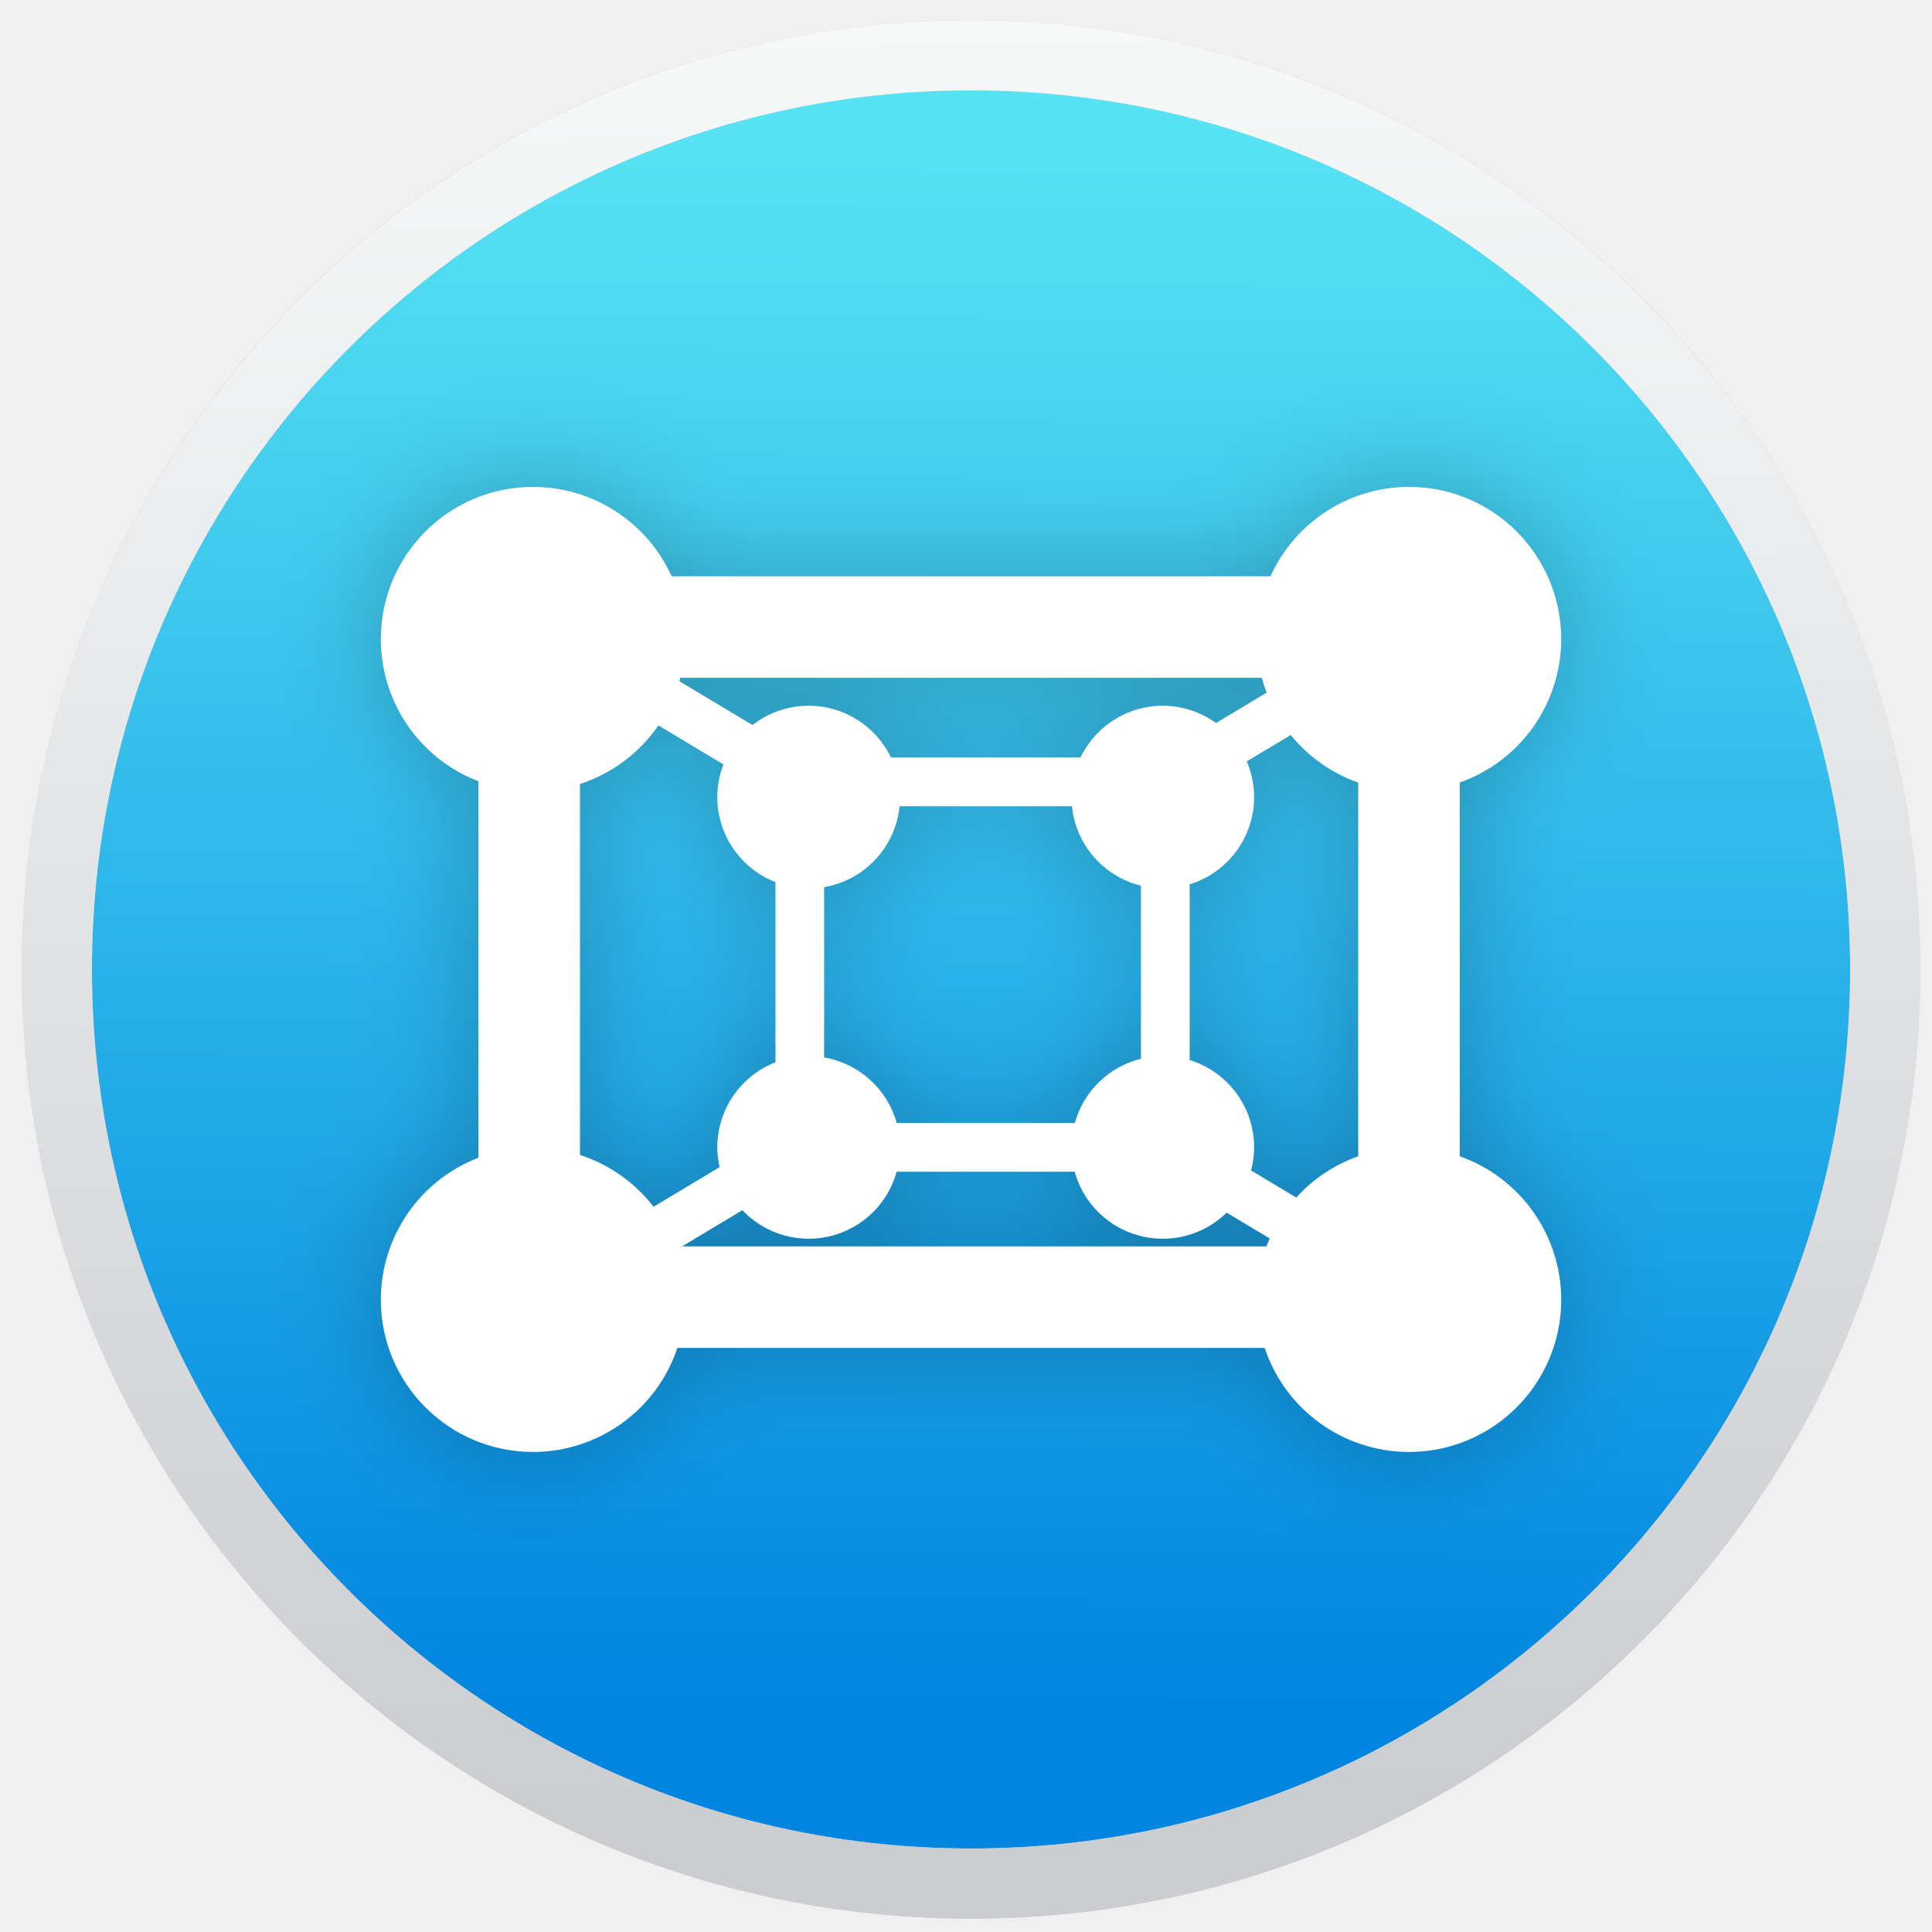
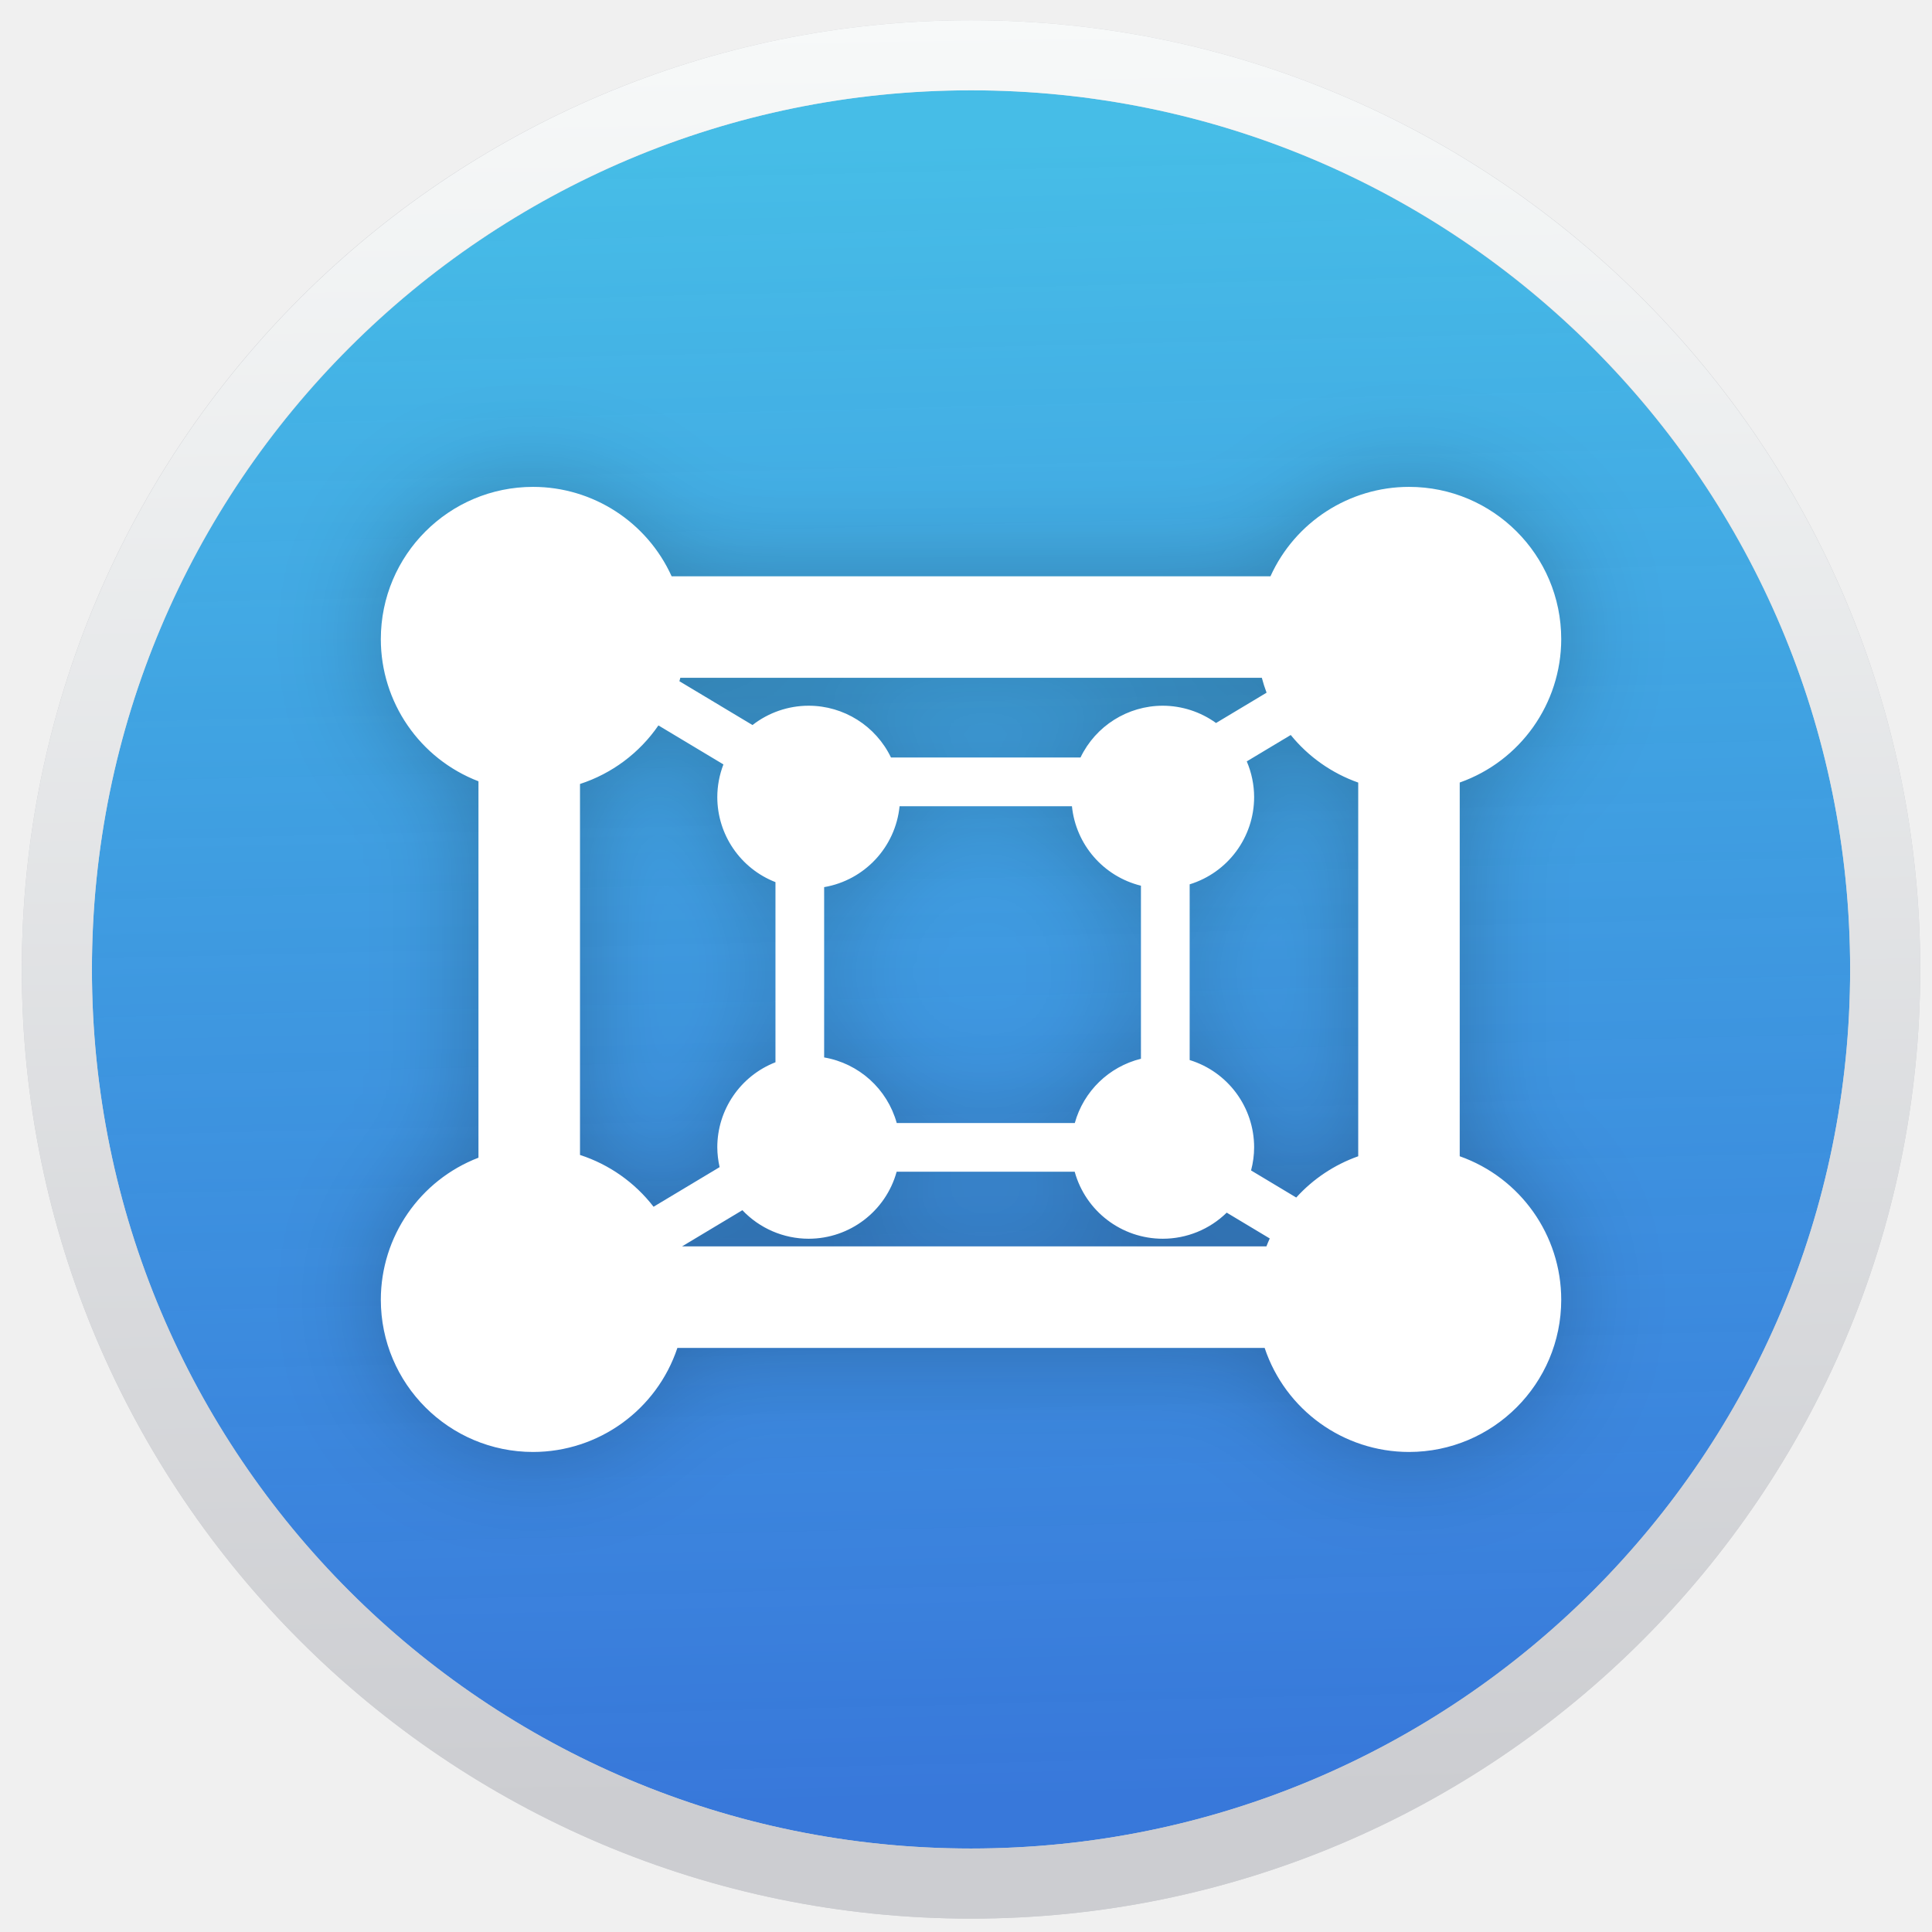
- <svg xmlns="http://www.w3.org/2000/svg" height="128" viewBox="0 0 128 128" width="128" version="1.1" id="svg25">
-   <defs id="defs29" />
+ <svg xmlns="http://www.w3.org/2000/svg" xmlns:xlink="http://www.w3.org/1999/xlink" height="128" viewBox="0 0 128 128" width="128" version="1.1" id="svg25">
+   <defs id="defs29">
+     <linearGradient id="linearGradient847">
+       <stop style="stop-color:#46bde7;stop-opacity:1" offset="0" id="stop843" />
+       <stop style="stop-color:#226ad8;stop-opacity:0.89" offset="1" id="stop845" />
+     </linearGradient>
+     <linearGradient xlink:href="#linearGradient847" id="linearGradient849" x1="60.022" y1="9.446" x2="62.679" y2="119.006" gradientUnits="userSpaceOnUse" />
+   </defs>
  <linearGradient id="a" gradientUnits="userSpaceOnUse" x1="64.429" x2="63.703" y1="9.497" y2="114.03">
-     <stop offset="0" stop-color="#7ffff3" id="stop2" style="stop-color:#57e3f3;stop-opacity:1" />
-     <stop offset="1" stop-color="#00b2e0" id="stop4" style="stop-color:#0085e0;stop-opacity:1" />
+     <stop offset="0" stop-color="#7ffff3" id="stop2" style="stop-color:#54d6ee;stop-opacity:1" />
+     <stop offset="1" stop-color="#00b2e0" id="stop4" style="stop-color:#0068e0;stop-opacity:1" />
  </linearGradient>
  <linearGradient id="b" gradientUnits="userSpaceOnUse" x1="66.016" x2="64.334" y1="119.347" y2="1.339">
    <stop offset="0" stop-color="#cccdd1" id="stop7" />
    <stop offset="1" stop-color="#f7f9f9" id="stop9" />
  </linearGradient>
  <filter id="c" color-interpolation-filters="sRGB" height="1.259" width="1.212" x="-.106" y="-.129">
    <feGaussianBlur stdDeviation="1.281" id="feGaussianBlur12" />
  </filter>
-   <circle cx="64.333" cy="64.226" fill="url(#a)" r="60.566" stroke="#cccdd1" stroke-width="4.645" id="circle15" />
+   <circle cx="64.333" cy="64.226" fill="url(#a)" r="60.566" stroke="#cccdd1" stroke-width="4.645" id="circle15" style="fill:url(#linearGradient849);fill-opacity:1" />
  <path d="m64.334 1.339c-34.705 0-62.888 28.182-62.888 62.887 0 34.705 28.184 62.888 62.888 62.888 34.705 0 62.887-28.184 62.887-62.888 0-34.705-28.182-62.887-62.887-62.887zm0 4.645c32.194 0 58.242 26.048 58.242 58.242 0 32.194-26.048 58.243-58.242 58.243-32.194 0-58.243-26.049-58.243-58.243 0-32.194 26.049-58.242 58.243-58.242z" fill="url(#b)" id="path17" />
  <g filter="url(#c)" opacity=".242" transform="matrix(2.6906 0 0 2.6906 .52123 -.66616)" id="g21">
    <path d="m36.256 33.926a10.09 10.09 0 0 0 -10.09 10.09 10.09 10.09 0 0 0 6.469 9.416v24.938a10.09 10.09 0 0 0 -6.469 9.406 10.09 10.09 0 0 0 10.09 10.09 10.09 10.09 0 0 0 9.559-6.895h38.906a10.09 10.09 0 0 0 9.562 6.895 10.09 10.09 0 0 0 10.088-10.09 10.09 10.09 0 0 0 -6.725-9.502v-24.76a10.09 10.09 0 0 0 6.725-9.498 10.09 10.09 0 0 0 -10.088-10.09 10.09 10.09 0 0 0 -9.176 5.924h-39.674a10.09 10.09 0 0 0 -9.178-5.924zm9.754 12.65h38.525a10.09 10.09 0 0 0 .314.986l-3.348 2.008a6.054 6.054 0 0 0 -3.531-1.145 6.054 6.054 0 0 0 -5.449 3.432h-12.555a6.054 6.054 0 0 0 -5.455-3.432 6.054 6.054 0 0 0 -3.721 1.281l-4.842-2.904a10.09 10.09 0 0 0 .061-.227zm-1.453 3.154 4.307 2.584a6.054 6.054 0 0 0 -.406 2.164 6.054 6.054 0 0 0 3.854 5.635v11.934a6.054 6.054 0 0 0 -3.854 5.639 6.054 6.054 0 0 0 .154 1.309l-4.377 2.625a10.09 10.09 0 0 0 -4.873-3.432v-24.578a10.09 10.09 0 0 0 5.195-3.879zm41.893.635a10.09 10.09 0 0 0 4.471 3.152v24.758a10.09 10.09 0 0 0 -4.107 2.734l-2.992-1.795a6.054 6.054 0 0 0 .203-1.529 6.054 6.054 0 0 0 -4.271-5.785v-11.641a6.054 6.054 0 0 0 4.271-5.781 6.054 6.054 0 0 0 -.488-2.365zm-25.914 4.719h11.418a6.054 6.054 0 0 0 4.572 5.266v11.465a6.054 6.054 0 0 0 -4.383 4.258h-11.797a6.054 6.054 0 0 0 -4.809-4.346v-11.283a6.054 6.054 0 0 1 .004 0 6.054 6.054 0 0 0 4.994-5.359zm-.195 24.215h11.797a6.054 6.054 0 0 1 0 .006 6.054 6.054 0 0 0 5.834 4.434 6.054 6.054 0 0 0 4.236-1.729l2.852 1.711a10.09 10.09 0 0 0 -.221.523h-38.713l3.994-2.396a6.054 6.054 0 0 0 4.393 1.891 6.054 6.054 0 0 0 5.828-4.439z" stroke-width="2.691" transform="matrix(.3716643 0 0 .3716643 -.541349 -.372864)" id="path19" />
  </g>
  <path d="m36.256 33.926a10.09 10.09 0 0 0 -10.09 10.09 10.09 10.09 0 0 0 6.469 9.416v24.938a10.09 10.09 0 0 0 -6.469 9.406 10.09 10.09 0 0 0 10.09 10.09 10.09 10.09 0 0 0 9.559-6.895h38.906a10.09 10.09 0 0 0 9.562 6.895 10.09 10.09 0 0 0 10.088-10.09 10.09 10.09 0 0 0 -6.725-9.502v-24.76a10.09 10.09 0 0 0 6.725-9.498 10.09 10.09 0 0 0 -10.088-10.09 10.09 10.09 0 0 0 -9.176 5.924h-39.674a10.09 10.09 0 0 0 -9.178-5.924zm9.754 12.65h38.525a10.09 10.09 0 0 0 .314.986l-3.348 2.008a6.054 6.054 0 0 0 -3.531-1.145 6.054 6.054 0 0 0 -5.449 3.432h-12.555a6.054 6.054 0 0 0 -5.455-3.432 6.054 6.054 0 0 0 -3.721 1.281l-4.842-2.904a10.09 10.09 0 0 0 .061-.227zm-1.453 3.154 4.307 2.584a6.054 6.054 0 0 0 -.406 2.164 6.054 6.054 0 0 0 3.854 5.635v11.934a6.054 6.054 0 0 0 -3.854 5.639 6.054 6.054 0 0 0 .154 1.309l-4.377 2.625a10.09 10.09 0 0 0 -4.873-3.432v-24.578a10.09 10.09 0 0 0 5.195-3.879zm41.893.635a10.09 10.09 0 0 0 4.471 3.152v24.758a10.09 10.09 0 0 0 -4.107 2.734l-2.992-1.795a6.054 6.054 0 0 0 .203-1.529 6.054 6.054 0 0 0 -4.271-5.785v-11.641a6.054 6.054 0 0 0 4.271-5.781 6.054 6.054 0 0 0 -.488-2.365zm-25.914 4.719h11.418a6.054 6.054 0 0 0 4.572 5.266v11.465a6.054 6.054 0 0 0 -4.383 4.258h-11.797a6.054 6.054 0 0 0 -4.809-4.346v-11.283a6.054 6.054 0 0 1 .004 0 6.054 6.054 0 0 0 4.994-5.359zm-.195 24.215h11.797a6.054 6.054 0 0 1 0 .006 6.054 6.054 0 0 0 5.834 4.434 6.054 6.054 0 0 0 4.236-1.729l2.852 1.711a10.09 10.09 0 0 0 -.221.523h-38.713l3.994-2.396a6.054 6.054 0 0 0 4.393 1.891 6.054 6.054 0 0 0 5.828-4.439z" fill="#fff" stroke-width="2.691" transform="matrix(1 0 0 1 -.9353238 -1.669388)" id="path23" />
</svg>
